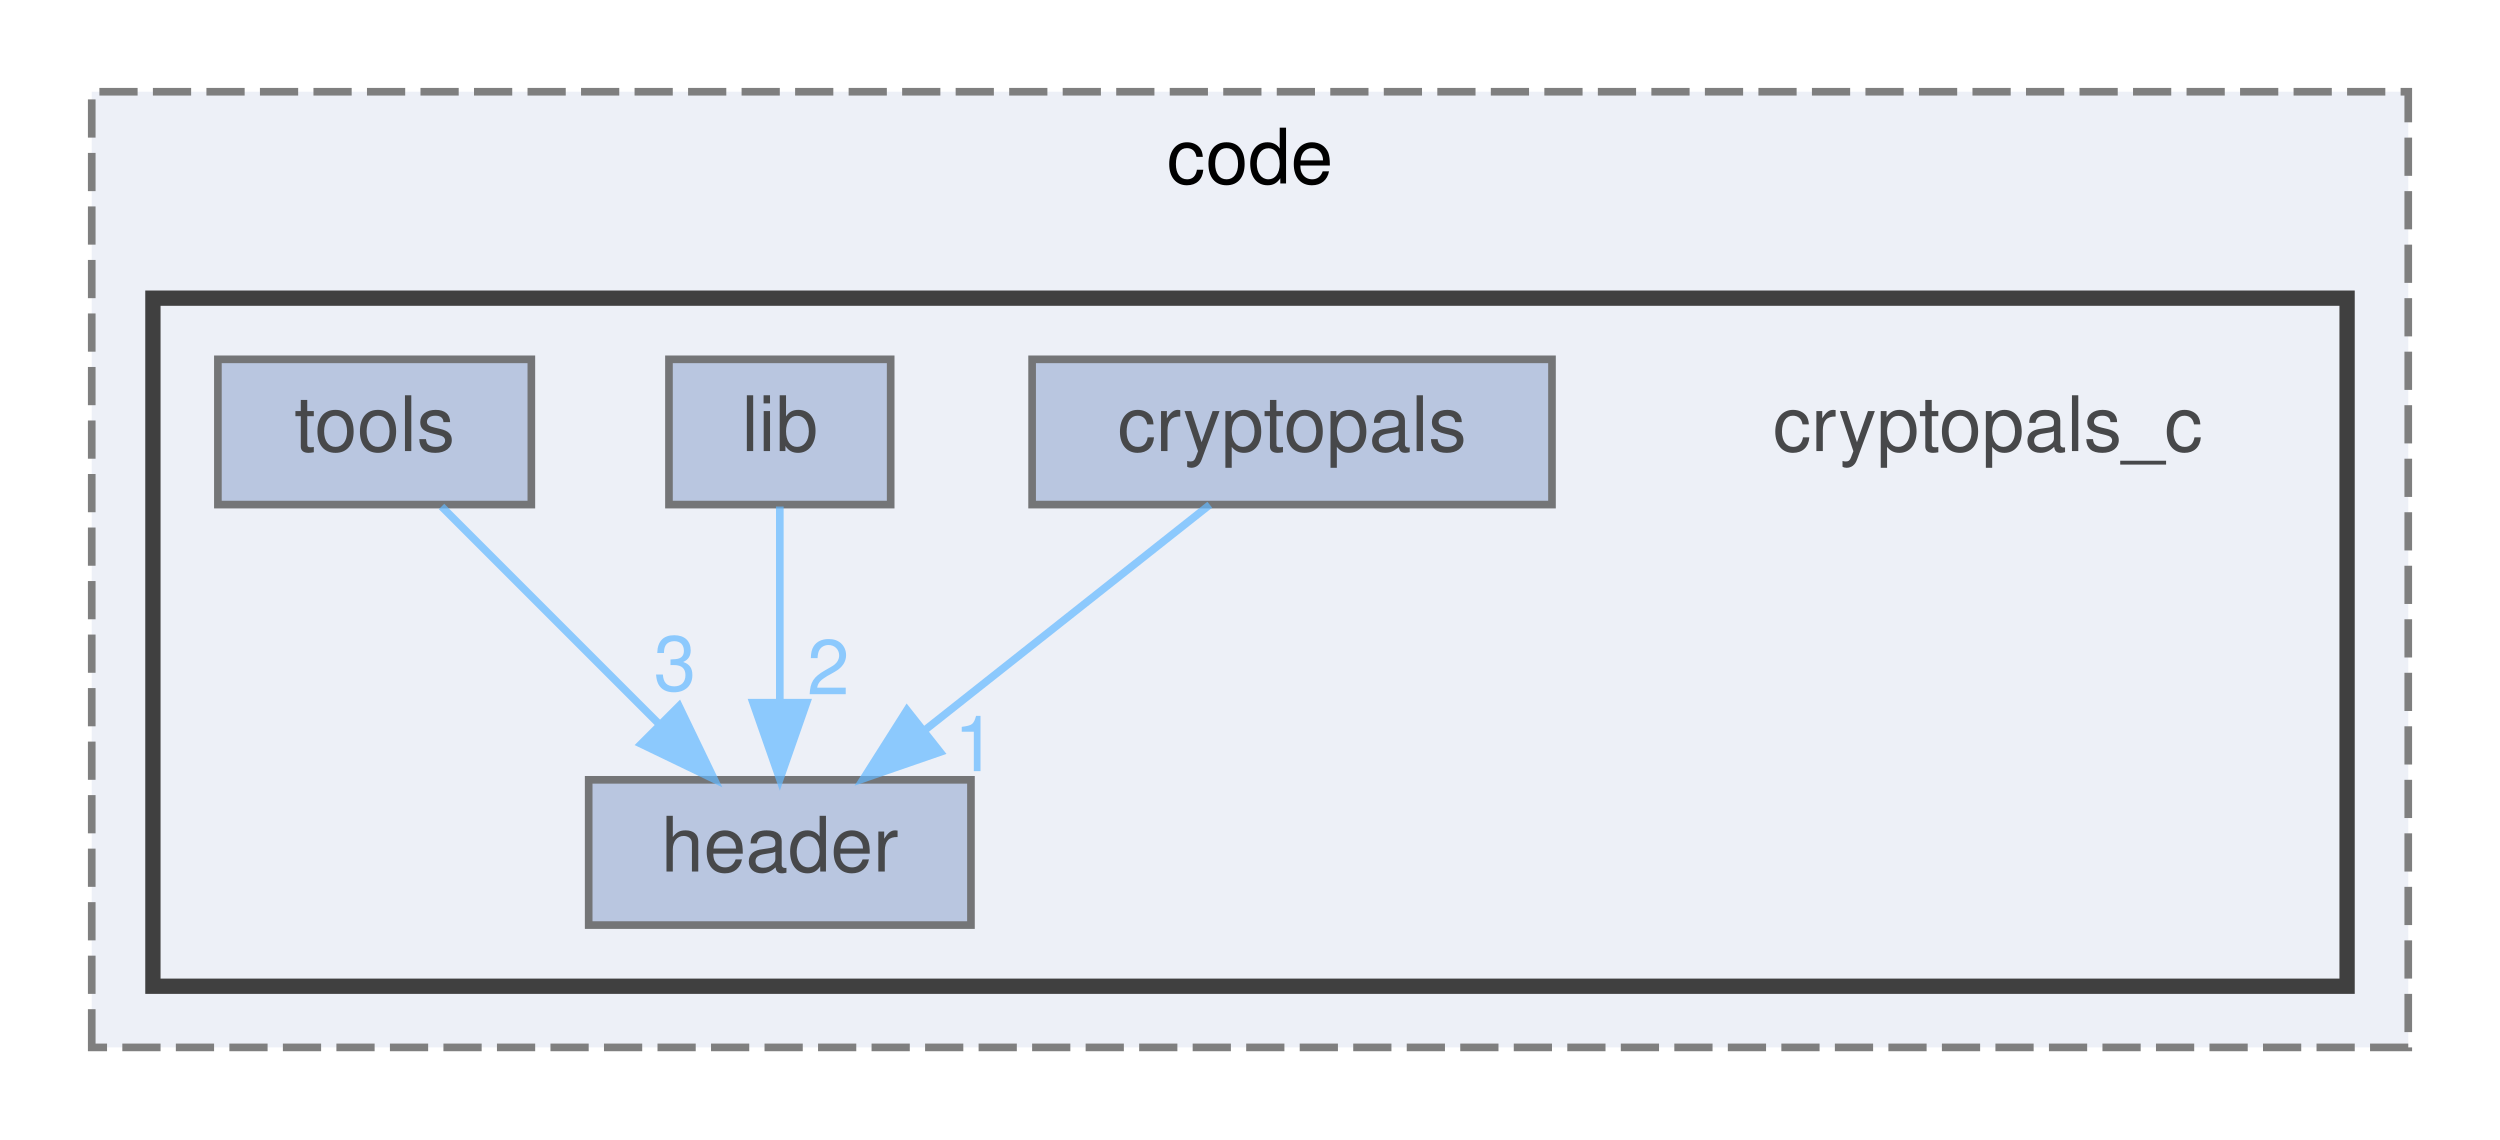
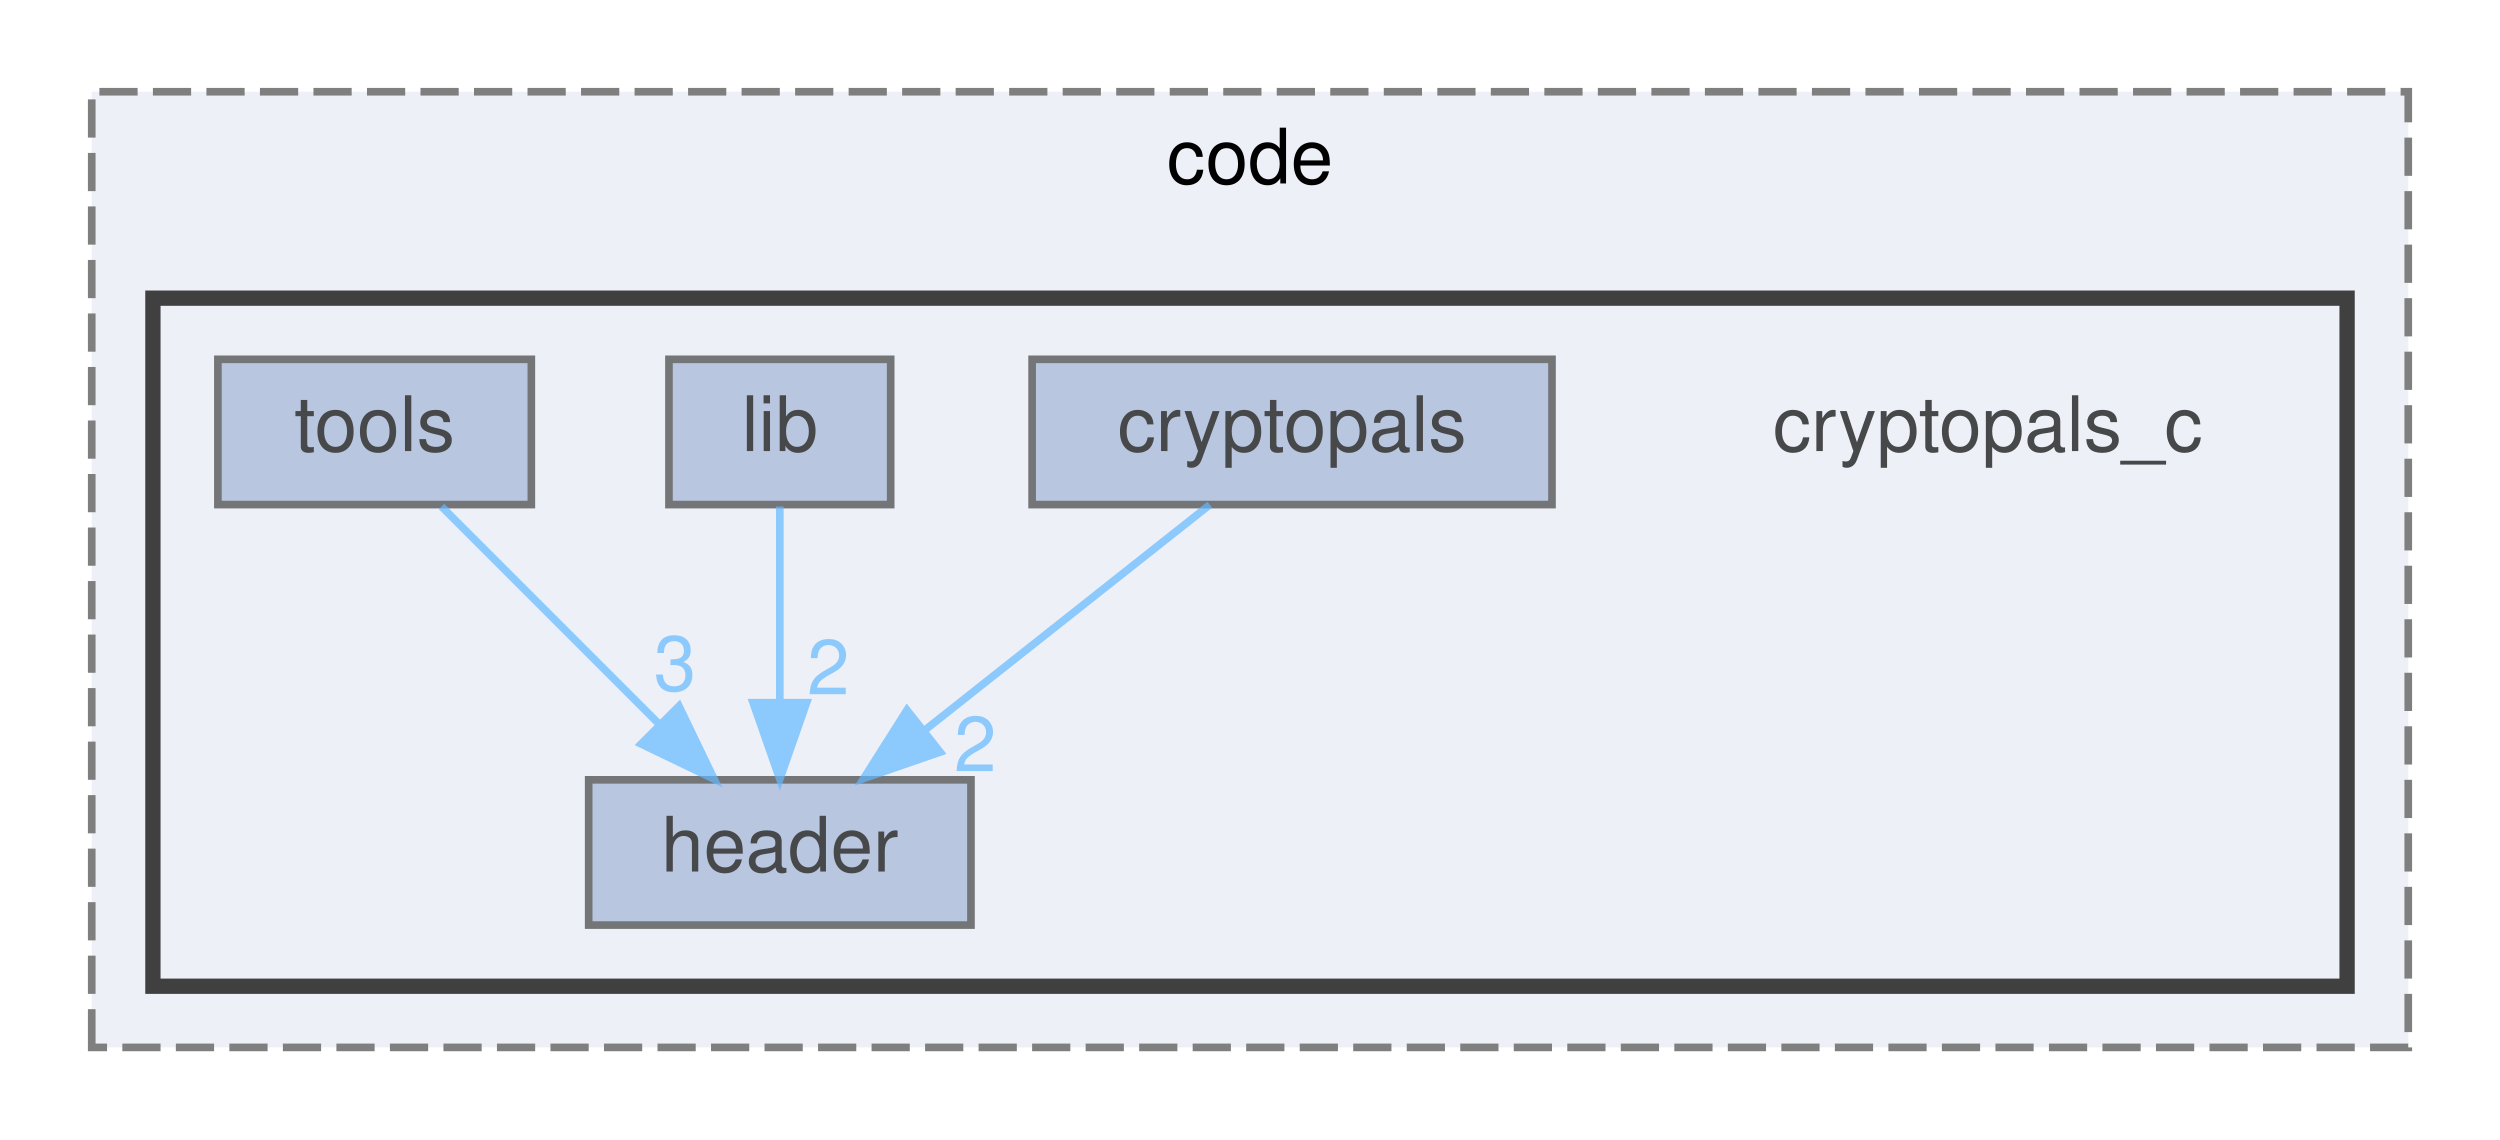
<svg xmlns="http://www.w3.org/2000/svg" xmlns:xlink="http://www.w3.org/1999/xlink" width="327pt" height="149pt" viewBox="0.00 0.00 327.00 149.00">
  <svg id="main" version="1.1" xml:space="preserve">
    <style type="text/css">
.node, .edge {opacity: 0.7;}
.node.selected, .edge.selected {opacity: 1;}
.edge:hover path { stroke: red; }
.edge:hover polygon { stroke: red; fill: red; }
</style>
    <svg id="graph" class="graph">
      <g id="graph0" class="graph" transform="scale(1 1) rotate(0) translate(4 145)">
        <g id="clust1" class="cluster">
          <g id="a_clust1">
            <a xlink:href="dir_944f3bd81846341cb5efa0a14a76684e.html" target="_top" xlink:title="code">
              <polygon fill="#edf0f7" stroke="#7f7f7f" stroke-dasharray="5,2" points="8,-8 8,-133 311,-133 311,-8 8,-8" />
              <text text-anchor="middle" x="159.5" y="-121" font-family="Helvetica,sans-Serif" font-size="10.00">code</text>
            </a>
          </g>
        </g>
        <g id="clust2" class="cluster">
          <g id="a_clust2">
            <a xlink:href="dir_1a96690517657eee7ed31dd6d1803d2f.html" target="_top">
              <polygon fill="#edf0f7" stroke="#404040" stroke-width="2" points="16,-16 16,-106 303,-106 303,-16 16,-16" />
            </a>
          </g>
        </g>
        <g id="node1" class="node">
          <text text-anchor="middle" x="256" y="-86" font-family="Helvetica,sans-Serif" font-size="10.00">cryptopals_c</text>
        </g>
        <g id="node2" class="node">
          <g id="a_node2">
            <a xlink:href="dir_6149521dc82b45714555fc2556c9f2cb.html" target="_top" xlink:title="cryptopals">
              <polygon fill="#a2b4d6" stroke="#404040" points="199,-98 131,-98 131,-79 199,-79 199,-98" />
              <text text-anchor="middle" x="165" y="-86" font-family="Helvetica,sans-Serif" font-size="10.00">cryptopals</text>
            </a>
          </g>
        </g>
        <g id="node3" class="node">
          <g id="a_node3">
            <a xlink:href="dir_a4e195b5c7b178d33891eba0dfba318c.html" target="_top" xlink:title="header">
              <polygon fill="#a2b4d6" stroke="#404040" points="123,-43 73,-43 73,-24 123,-24 123,-43" />
              <text text-anchor="middle" x="98" y="-31" font-family="Helvetica,sans-Serif" font-size="10.00">header</text>
            </a>
          </g>
        </g>
        <g id="edge1" class="edge">
          <g id="a_edge1">
            <a xlink:href="dir_000001_000003.html" target="_top">
              <path fill="none" stroke="#63b8ff" d="M154.24,-78.98C144.23,-71.07 129.11,-59.11 117.07,-49.58" />
              <polygon fill="#63b8ff" stroke="#63b8ff" points="118.97,-46.63 108.96,-43.17 114.63,-52.12 118.97,-46.63" />
            </a>
          </g>
          <g id="a_edge1-headlabel">
-             <a xlink:href="dir_000001_000003.html" target="_top" xlink:title="1">
-               <text text-anchor="middle" x="123.56" y="-44.13" font-family="Helvetica,sans-Serif" font-size="10.00" fill="#63b8ff">1</text>
+             <a xlink:href="dir_000001_000003.html" target="_top" xlink:title="2">
+               <text text-anchor="middle" x="123.56" y="-44.13" font-family="Helvetica,sans-Serif" font-size="10.00" fill="#63b8ff">2</text>
            </a>
          </g>
        </g>
        <g id="node4" class="node">
          <g id="a_node4">
            <a xlink:href="dir_afc79a8a30b8efcc7372a6e6d3118f7e.html" target="_top" xlink:title="lib">
              <polygon fill="#a2b4d6" stroke="#404040" points="112.5,-98 83.5,-98 83.5,-79 112.5,-79 112.5,-98" />
              <text text-anchor="middle" x="98" y="-86" font-family="Helvetica,sans-Serif" font-size="10.00">lib</text>
            </a>
          </g>
        </g>
        <g id="edge2" class="edge">
          <g id="a_edge2">
            <a xlink:href="dir_000006_000003.html" target="_top">
              <path fill="none" stroke="#63b8ff" d="M98,-78.75C98,-71.8 98,-61.85 98,-53.13" />
              <polygon fill="#63b8ff" stroke="#63b8ff" points="101.5,-53.09 98,-43.09 94.5,-53.09 101.5,-53.09" />
            </a>
          </g>
          <g id="a_edge2-headlabel">
            <a xlink:href="dir_000006_000003.html" target="_top" xlink:title="2">
              <text text-anchor="middle" x="104.34" y="-54.18" font-family="Helvetica,sans-Serif" font-size="10.00" fill="#63b8ff">2</text>
            </a>
          </g>
        </g>
        <g id="node5" class="node">
          <g id="a_node5">
            <a xlink:href="dir_340fc605eaea3df7e8deea28233ea7f2.html" target="_top" xlink:title="tools">
              <polygon fill="#a2b4d6" stroke="#404040" points="65.5,-98 24.5,-98 24.5,-79 65.5,-79 65.5,-98" />
              <text text-anchor="middle" x="45" y="-86" font-family="Helvetica,sans-Serif" font-size="10.00">tools</text>
            </a>
          </g>
        </g>
        <g id="edge3" class="edge">
          <g id="a_edge3">
            <a xlink:href="dir_000007_000003.html" target="_top">
              <path fill="none" stroke="#63b8ff" d="M53.75,-78.75C61.47,-71.03 72.9,-59.6 82.22,-50.28" />
              <polygon fill="#63b8ff" stroke="#63b8ff" points="84.81,-52.64 89.41,-43.09 79.86,-47.69 84.81,-52.64" />
            </a>
          </g>
          <g id="a_edge3-headlabel">
            <a xlink:href="dir_000007_000003.html" target="_top" xlink:title="3">
              <text text-anchor="middle" x="84.28" y="-54.68" font-family="Helvetica,sans-Serif" font-size="10.00" fill="#63b8ff">3</text>
            </a>
          </g>
        </g>
      </g>
    </svg>
  </svg>
  <style type="text/css">

[data-mouse-over-selected='false'] { opacity: 0.7; }
[data-mouse-over-selected='true']  { opacity: 1.0; }

</style>
</svg>
